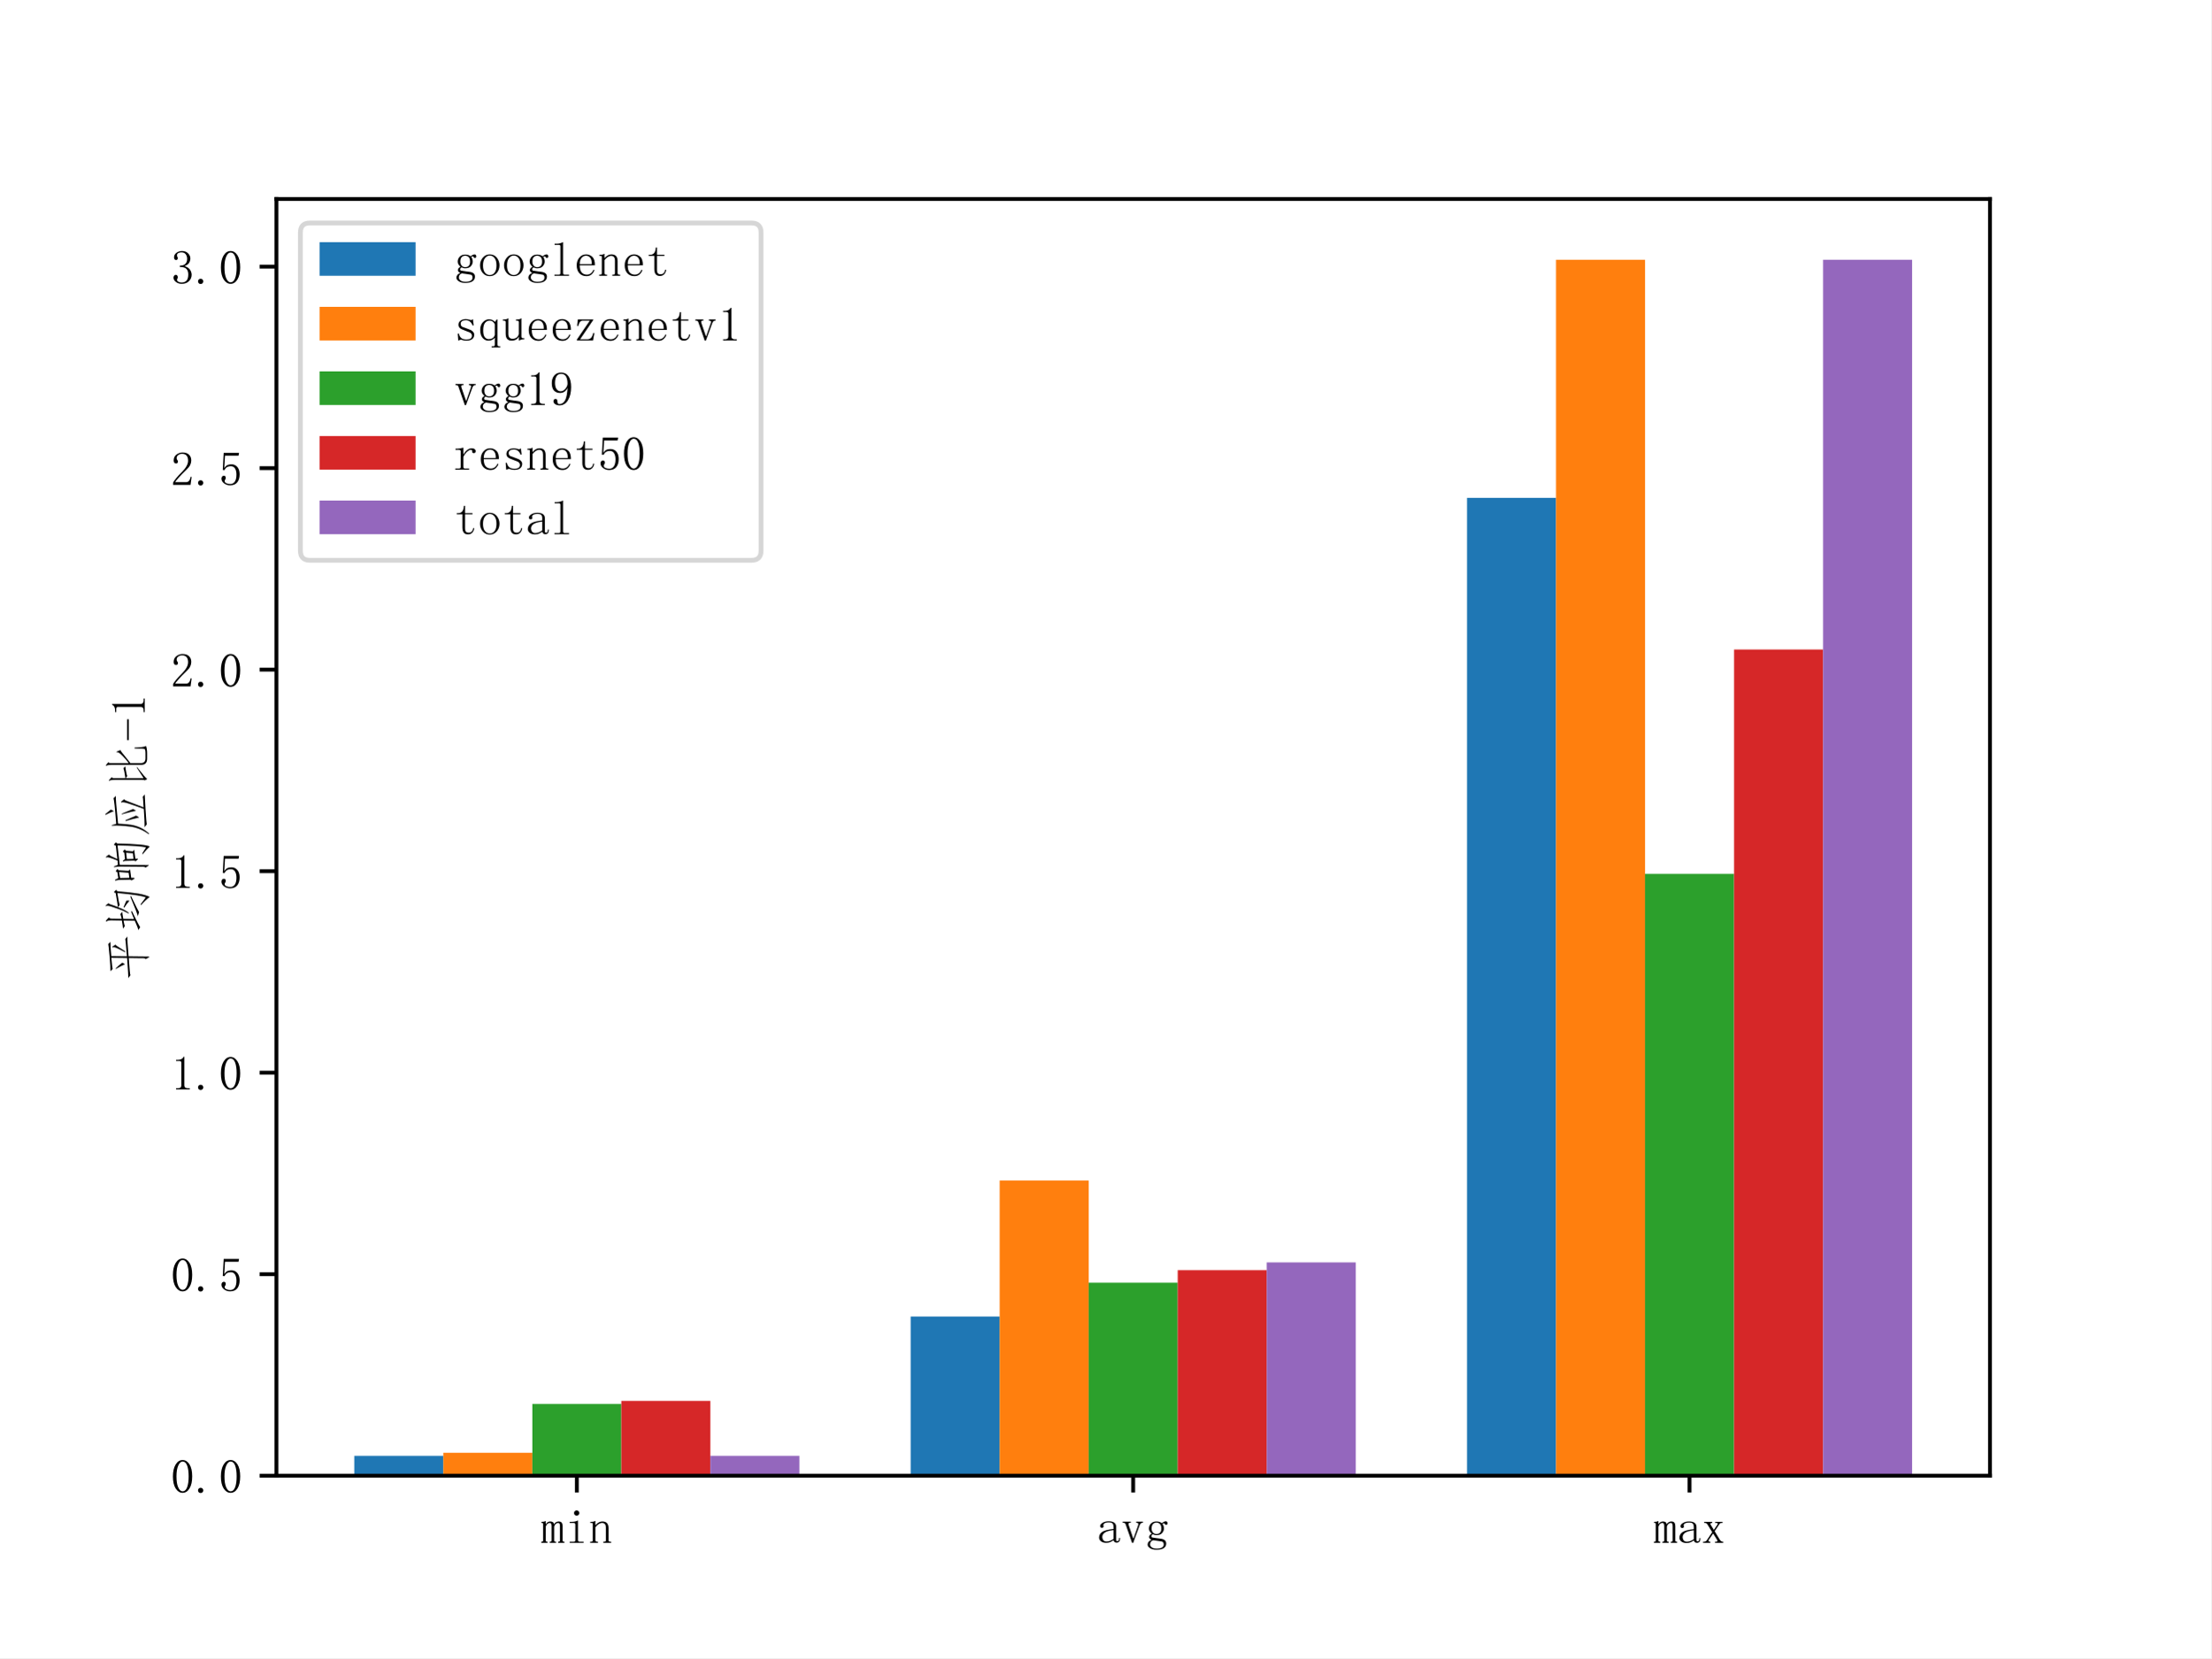
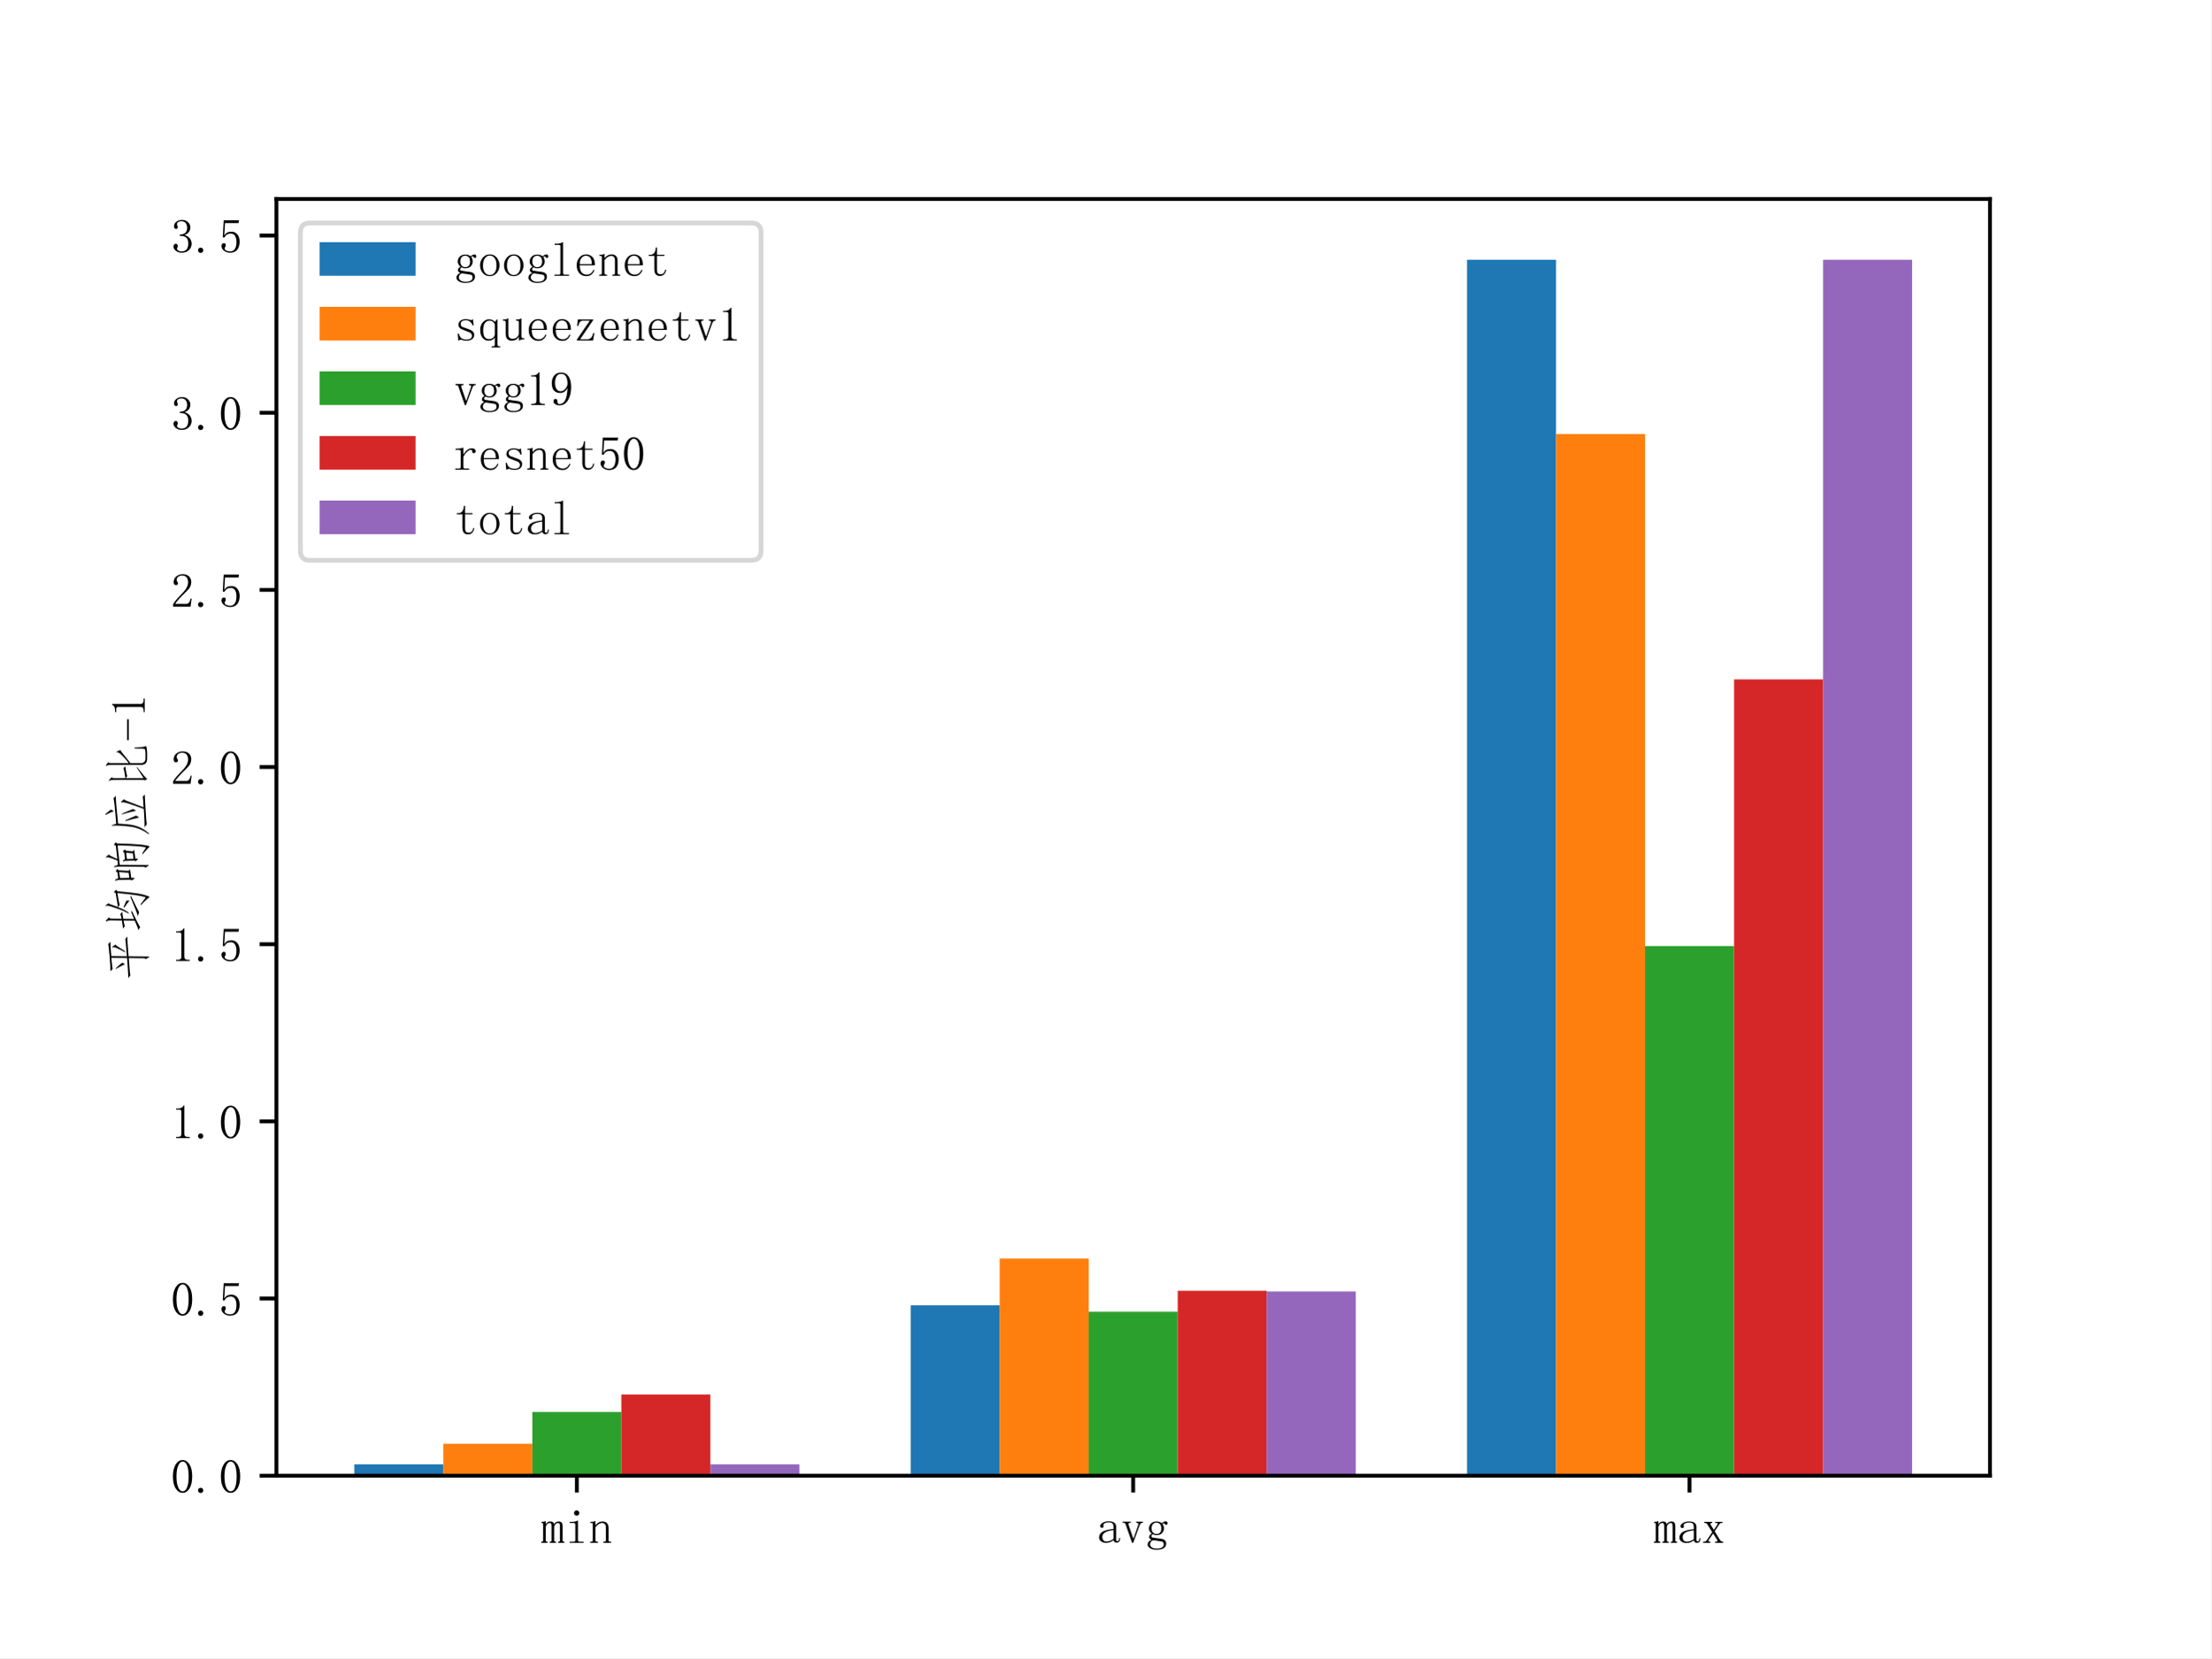
<svg xmlns="http://www.w3.org/2000/svg" xmlns:xlink="http://www.w3.org/1999/xlink" width="460.8pt" height="345.6pt" viewBox="0 0 460.8 345.6" version="1.1">
  <defs>
    <style type="text/css">*{stroke-linejoin: round; stroke-linecap: butt}</style>
  </defs>
  <g id="figure_1">
    <g id="patch_1">
      <path d="M 0 345.6  L 460.8 345.6  L 460.8 0  L 0 0  z " style="fill: #ffffff" />
    </g>
    <g id="axes_1">
      <g id="patch_2">
        <path d="M 57.6 307.584  L 414.72 307.584  L 414.72 41.472  L 57.6 41.472  z " style="fill: #ffffff" />
      </g>
      <g id="patch_3">
-         <path d="M 73.833 307.584  L 92.384 307.584  L 92.384 303.451  L 73.833 303.451  z " clip-path="url(#pd7cd0834bd)" style="fill: #1f77b4" />
+         <path d="M 73.833 307.584  L 92.384 307.584  L 92.384 305.222  L 73.833 305.222  z " clip-path="url(#p6f6ea4f77e)" style="fill: #1f77b4" />
      </g>
      <g id="patch_4">
-         <path d="M 189.781 307.584  L 208.332 307.584  L 208.332 274.4  L 189.781 274.4  z " clip-path="url(#pd7cd0834bd)" style="fill: #1f77b4" />
+         <path d="M 189.781 307.584  L 208.332 307.584  L 208.332 272.065  L 189.781 272.065  z " clip-path="url(#p6f6ea4f77e)" style="fill: #1f77b4" />
      </g>
      <g id="patch_5">
-         <path d="M 305.729 307.584  L 324.281 307.584  L 324.281 103.778  L 305.729 103.778  z " clip-path="url(#pd7cd0834bd)" style="fill: #1f77b4" />
+         <path d="M 305.729 307.584  L 324.281 307.584  L 324.281 54.144  L 305.729 54.144  z " clip-path="url(#p6f6ea4f77e)" style="fill: #1f77b4" />
      </g>
      <g id="patch_6">
-         <path d="M 92.384 307.584  L 110.936 307.584  L 110.936 302.803  L 92.384 302.803  z " clip-path="url(#pd7cd0834bd)" style="fill: #ff7f0e" />
+         <path d="M 92.384 307.584  L 110.936 307.584  L 110.936 300.926  L 92.384 300.926  z " clip-path="url(#p6f6ea4f77e)" style="fill: #ff7f0e" />
      </g>
      <g id="patch_7">
-         <path d="M 208.332 307.584  L 226.884 307.584  L 226.884 246.071  L 208.332 246.071  z " clip-path="url(#pd7cd0834bd)" style="fill: #ff7f0e" />
+         <path d="M 208.332 307.584  L 226.884 307.584  L 226.884 262.319  L 208.332 262.319  z " clip-path="url(#p6f6ea4f77e)" style="fill: #ff7f0e" />
      </g>
      <g id="patch_8">
-         <path d="M 324.281 307.584  L 342.832 307.584  L 342.832 54.144  L 324.281 54.144  z " clip-path="url(#pd7cd0834bd)" style="fill: #ff7f0e" />
+         <path d="M 324.281 307.584  L 342.832 307.584  L 342.832 90.468  L 324.281 90.468  z " clip-path="url(#p6f6ea4f77e)" style="fill: #ff7f0e" />
      </g>
      <g id="patch_9">
-         <path d="M 110.936 307.584  L 129.488 307.584  L 129.488 292.627  L 110.936 292.627  z " clip-path="url(#pd7cd0834bd)" style="fill: #2ca02c" />
+         <path d="M 110.936 307.584  L 129.488 307.584  L 129.488 294.296  L 110.936 294.296  z " clip-path="url(#p6f6ea4f77e)" style="fill: #2ca02c" />
      </g>
      <g id="patch_10">
-         <path d="M 226.884 307.584  L 245.436 307.584  L 245.436 267.352  L 226.884 267.352  z " clip-path="url(#pd7cd0834bd)" style="fill: #2ca02c" />
+         <path d="M 226.884 307.584  L 245.436 307.584  L 245.436 273.405  L 226.884 273.405  z " clip-path="url(#p6f6ea4f77e)" style="fill: #2ca02c" />
      </g>
      <g id="patch_11">
-         <path d="M 342.832 307.584  L 361.384 307.584  L 361.384 182.15  L 342.832 182.15  z " clip-path="url(#pd7cd0834bd)" style="fill: #2ca02c" />
+         <path d="M 342.832 307.584  L 361.384 307.584  L 361.384 197.191  L 342.832 197.191  z " clip-path="url(#p6f6ea4f77e)" style="fill: #2ca02c" />
      </g>
      <g id="patch_12">
-         <path d="M 129.488 307.584  L 148.039 307.584  L 148.039 292  L 129.488 292  z " clip-path="url(#pd7cd0834bd)" style="fill: #d62728" />
+         <path d="M 129.488 307.584  L 148.039 307.584  L 148.039 290.66  L 129.488 290.66  z " clip-path="url(#p6f6ea4f77e)" style="fill: #d62728" />
      </g>
      <g id="patch_13">
-         <path d="M 245.436 307.584  L 263.988 307.584  L 263.988 264.743  L 245.436 264.743  z " clip-path="url(#pd7cd0834bd)" style="fill: #d62728" />
+         <path d="M 245.436 307.584  L 263.988 307.584  L 263.988 269.03  L 245.436 269.03  z " clip-path="url(#p6f6ea4f77e)" style="fill: #d62728" />
      </g>
      <g id="patch_14">
-         <path d="M 361.384 307.584  L 379.936 307.584  L 379.936 135.372  L 361.384 135.372  z " clip-path="url(#pd7cd0834bd)" style="fill: #d62728" />
+         <path d="M 361.384 307.584  L 379.936 307.584  L 379.936 141.61  L 361.384 141.61  z " clip-path="url(#p6f6ea4f77e)" style="fill: #d62728" />
      </g>
      <g id="patch_15">
-         <path d="M 148.039 307.584  L 166.591 307.584  L 166.591 303.451  L 148.039 303.451  z " clip-path="url(#pd7cd0834bd)" style="fill: #9467bd" />
+         <path d="M 148.039 307.584  L 166.591 307.584  L 166.591 305.222  L 148.039 305.222  z " clip-path="url(#p6f6ea4f77e)" style="fill: #9467bd" />
      </g>
      <g id="patch_16">
-         <path d="M 263.988 307.584  L 282.539 307.584  L 282.539 263.12  L 263.988 263.12  z " clip-path="url(#pd7cd0834bd)" style="fill: #9467bd" />
+         <path d="M 263.988 307.584  L 282.539 307.584  L 282.539 269.183  L 263.988 269.183  z " clip-path="url(#p6f6ea4f77e)" style="fill: #9467bd" />
      </g>
      <g id="patch_17">
-         <path d="M 379.936 307.584  L 398.487 307.584  L 398.487 54.144  L 379.936 54.144  z " clip-path="url(#pd7cd0834bd)" style="fill: #9467bd" />
+         <path d="M 379.936 307.584  L 398.487 307.584  L 398.487 54.144  L 379.936 54.144  z " clip-path="url(#p6f6ea4f77e)" style="fill: #9467bd" />
      </g>
      <g id="matplotlib.axis_1">
        <g id="xtick_1">
          <g id="line2d_1">
            <defs>
-               <path id="me8a5525bee" d="M 0 0  L 0 3.5  " style="stroke: #000000; stroke-width: 0.8" />
-             </defs>
-             <g>
-               <use xlink:href="#me8a5525bee" x="120.212" y="307.584" style="stroke: #000000; stroke-width: 0.8" />
+               <path id="m40208db10e" d="M 0 0  L 0 3.5  " style="stroke: #000000; stroke-width: 0.8" />
+             </defs>
+             <g>
+               <use xlink:href="#m40208db10e" x="120.212" y="307.584" style="stroke: #000000; stroke-width: 0.8" />
            </g>
          </g>
          <g id="text_1">
            <g transform="translate(112.7119 321.5762)scale(0.1 -0.1)">
              <defs>
                <path id="FangSong-6d" d="M 150 2800  Q 275 2800 400 2825  Q 525 2850 600 2900  L 650 2900  L 650 2475  Q 775 2675 925 2762  Q 1075 2850 1250 2850  Q 1475 2850 1600 2762  Q 1725 2675 1750 2475  Q 1875 2675 2037 2762  Q 2200 2850 2375 2850  Q 2675 2850 2787 2675  Q 2900 2500 2900 2225  L 2900 325  Q 2900 225 2950 187  Q 3000 150 3100 150  L 3150 150  L 3150 0  L 2300 0  L 2300 150  L 2350 150  Q 2450 150 2500 187  Q 2550 225 2550 325  L 2550 2200  Q 2550 2475 2487 2562  Q 2425 2650 2300 2650  Q 2125 2650 1987 2525  Q 1850 2400 1775 2175  L 1775 325  Q 1775 225 1825 187  Q 1875 150 1975 150  L 2025 150  L 2025 0  L 1175 0  L 1175 150  L 1225 150  Q 1325 150 1375 187  Q 1425 225 1425 325  L 1425 2200  Q 1425 2425 1375 2537  Q 1325 2650 1175 2650  Q 1000 2650 862 2525  Q 725 2400 650 2150  L 650 325  Q 650 225 700 187  Q 750 150 850 150  L 900 150  L 900 0  L 50 0  L 50 150  L 100 150  Q 200 150 250 187  Q 300 225 300 325  L 300 2500  Q 300 2575 275 2612  Q 250 2650 175 2650  L 75 2650  L 75 2800  L 150 2800  z " transform="scale(0.015625)" />
                <path id="FangSong-69" d="M 1400 2425  Q 1400 2525 1350 2587  Q 1300 2650 1175 2650  L 650 2650  L 650 2800  L 900 2800  Q 1125 2800 1325 2837  Q 1525 2875 1700 2975  L 1750 2975  L 1750 350  Q 1750 250 1812 200  Q 1875 150 1975 150  L 2500 150  L 2500 0  L 650 0  L 650 150  L 1175 150  Q 1300 150 1350 200  Q 1400 250 1400 350  L 1400 2425  z M 1925 3975  Q 1925 3825 1825 3725  Q 1725 3625 1575 3625  Q 1425 3625 1325 3725  Q 1225 3825 1225 3975  Q 1225 4125 1325 4225  Q 1425 4325 1575 4325  Q 1725 4325 1825 4225  Q 1925 4125 1925 3975  z " transform="scale(0.015625)" />
                <path id="FangSong-6e" d="M 175 0  L 175 150  L 300 150  Q 425 150 475 200  Q 525 250 525 350  L 525 2500  Q 525 2575 500 2612  Q 475 2650 400 2650  L 200 2650  L 200 2800  L 375 2800  Q 500 2800 612 2825  Q 725 2850 825 2925  L 875 2925  L 875 2350  Q 1100 2600 1325 2725  Q 1550 2850 1800 2850  Q 2225 2850 2425 2625  Q 2625 2400 2625 1950  L 2625 350  Q 2625 250 2687 200  Q 2750 150 2850 150  L 2975 150  L 2975 0  L 1925 0  L 1925 150  L 2050 150  Q 2175 150 2225 200  Q 2275 250 2275 350  L 2275 2025  Q 2275 2325 2150 2487  Q 2025 2650 1775 2650  Q 1550 2650 1312 2500  Q 1075 2350 875 2075  L 875 350  Q 875 250 937 200  Q 1000 150 1100 150  L 1225 150  L 1225 0  L 175 0  z " transform="scale(0.015625)" />
              </defs>
              <use xlink:href="#FangSong-6d" />
              <use xlink:href="#FangSong-69" x="50" />
              <use xlink:href="#FangSong-6e" x="100" />
            </g>
          </g>
        </g>
        <g id="xtick_2">
          <g id="line2d_2">
            <g>
-               <use xlink:href="#me8a5525bee" x="236.16" y="307.584" style="stroke: #000000; stroke-width: 0.8" />
+               <use xlink:href="#m40208db10e" x="236.16" y="307.584" style="stroke: #000000; stroke-width: 0.8" />
            </g>
          </g>
          <g id="text_2">
            <g transform="translate(228.66 321.5371)scale(0.1 -0.1)">
              <defs>
                <path id="FangSong-61" d="M 1200 -25  Q 750 -25 500 187  Q 250 400 250 675  Q 250 1125 637 1412  Q 1025 1700 2175 1825  L 2175 2125  Q 2175 2375 2062 2537  Q 1950 2700 1550 2700  Q 1125 2700 950 2562  Q 775 2425 825 2275  Q 875 2175 825 2075  Q 775 1975 625 1975  Q 525 1975 462 2037  Q 400 2100 400 2225  Q 400 2450 725 2650  Q 1050 2850 1525 2850  Q 2025 2850 2275 2662  Q 2525 2475 2525 2125  L 2525 475  Q 2525 275 2562 237  Q 2600 200 2700 200  Q 2825 200 2875 312  Q 2925 425 2925 625  L 3050 625  Q 3050 275 2925 137  Q 2800 0 2600 0  Q 2425 0 2325 75  Q 2225 150 2175 325  Q 1925 150 1712 62  Q 1500 -25 1200 -25  z M 675 750  Q 675 525 812 337  Q 950 150 1250 150  Q 1475 150 1700 237  Q 1925 325 2175 500  L 2175 1675  Q 1325 1575 1000 1337  Q 675 1100 675 750  z " transform="scale(0.015625)" />
                <path id="FangSong-76" d="M 1600 -25  L 1450 -25  L 600 2425  Q 575 2525 500 2587  Q 425 2650 325 2650  L 200 2650  L 200 2800  L 1275 2800  L 1275 2650  L 1175 2650  Q 1025 2650 987 2575  Q 950 2500 1000 2325  L 1600 575  L 1650 575  L 2250 2300  Q 2325 2475 2262 2562  Q 2200 2650 2050 2650  L 2000 2650  L 2000 2800  L 2900 2800  L 2900 2650  L 2850 2650  Q 2700 2650 2612 2562  Q 2525 2475 2450 2300  L 1600 -25  z " transform="scale(0.015625)" />
                <path id="FangSong-67" d="M 850 1875  Q 850 1575 1025 1362  Q 1200 1150 1500 1150  Q 1825 1150 1987 1337  Q 2150 1525 2150 1875  Q 2150 2300 1962 2487  Q 1775 2675 1500 2675  Q 1225 2675 1037 2487  Q 850 2300 850 1875  z M 2075 525  Q 2450 475 2625 312  Q 2800 150 2800 -125  Q 2800 -500 2487 -725  Q 2175 -950 1500 -950  Q 975 -950 650 -737  Q 325 -525 325 -250  Q 325 -75 450 100  Q 575 275 850 375  Q 700 450 612 537  Q 525 625 525 750  Q 525 900 625 1012  Q 725 1125 875 1200  Q 725 1325 612 1500  Q 500 1675 500 1875  Q 500 2250 762 2537  Q 1025 2825 1500 2825  Q 1700 2825 1887 2775  Q 2075 2725 2200 2600  Q 2375 2725 2512 2787  Q 2650 2850 2750 2850  Q 2875 2850 2925 2762  Q 2975 2675 2975 2600  Q 2975 2500 2937 2437  Q 2900 2375 2800 2375  Q 2725 2375 2675 2412  Q 2625 2450 2600 2525  Q 2575 2600 2487 2587  Q 2400 2575 2300 2500  Q 2400 2400 2450 2225  Q 2500 2050 2500 1875  Q 2500 1575 2262 1287  Q 2025 1000 1500 1000  Q 1350 1000 1225 1037  Q 1100 1075 1025 1125  Q 925 1075 875 1000  Q 825 925 825 875  Q 825 775 875 725  Q 925 675 1025 675  Q 1350 625 1612 587  Q 1875 550 2075 525  z M 1050 325  Q 825 225 737 87  Q 650 -50 650 -250  Q 650 -450 875 -625  Q 1100 -800 1550 -800  Q 1975 -800 2225 -662  Q 2475 -525 2475 -250  Q 2475 -75 2412 25  Q 2350 125 2225 150  Q 1975 200 1675 237  Q 1375 275 1050 325  z " transform="scale(0.015625)" />
              </defs>
              <use xlink:href="#FangSong-61" />
              <use xlink:href="#FangSong-76" x="50" />
              <use xlink:href="#FangSong-67" x="100" />
            </g>
          </g>
        </g>
        <g id="xtick_3">
          <g id="line2d_3">
            <g>
-               <use xlink:href="#me8a5525bee" x="352.108" y="307.584" style="stroke: #000000; stroke-width: 0.8" />
+               <use xlink:href="#m40208db10e" x="352.108" y="307.584" style="stroke: #000000; stroke-width: 0.8" />
            </g>
          </g>
          <g id="text_3">
            <g transform="translate(344.6081 321.5762)scale(0.1 -0.1)">
              <defs>
                <path id="FangSong-78" d="M 1650 1725  L 2100 2400  Q 2175 2500 2162 2575  Q 2150 2650 1975 2650  L 1825 2650  L 1825 2800  L 2800 2800  L 2800 2650  L 2675 2650  Q 2625 2650 2550 2637  Q 2475 2625 2425 2550  L 1750 1550  L 2450 400  Q 2525 275 2637 212  Q 2750 150 2800 150  L 2900 150  L 2900 0  L 1800 0  L 1800 150  L 1950 150  Q 2100 150 2112 225  Q 2125 300 2075 400  L 1550 1250  L 950 375  Q 925 250 962 200  Q 1000 150 1100 150  L 1175 150  L 1175 0  L 200 0  L 200 150  L 350 150  Q 450 150 575 225  Q 700 300 775 450  L 1425 1425  L 775 2475  Q 750 2525 675 2587  Q 600 2650 475 2650  L 350 2650  L 350 2800  L 1425 2800  L 1425 2650  L 1350 2650  Q 1225 2650 1200 2575  Q 1175 2500 1225 2400  L 1650 1725  z " transform="scale(0.015625)" />
              </defs>
              <use xlink:href="#FangSong-6d" />
              <use xlink:href="#FangSong-61" x="50" />
              <use xlink:href="#FangSong-78" x="100" />
            </g>
          </g>
        </g>
      </g>
      <g id="matplotlib.axis_2">
        <g id="ytick_1">
          <g id="line2d_4">
            <defs>
-               <path id="m8f7a6eb708" d="M 0 0  L -3.5 0  " style="stroke: #000000; stroke-width: 0.8" />
-             </defs>
-             <g>
-               <use xlink:href="#m8f7a6eb708" x="57.6" y="307.584" style="stroke: #000000; stroke-width: 0.8" />
+               <path id="mc1a460bcfe" d="M 0 0  L -3.5 0  " style="stroke: #000000; stroke-width: 0.8" />
+             </defs>
+             <g>
+               <use xlink:href="#mc1a460bcfe" x="57.6" y="307.584" style="stroke: #000000; stroke-width: 0.8" />
            </g>
          </g>
          <g id="text_4">
            <g transform="translate(35.6 311.0801)scale(0.1 -0.1)">
              <defs>
                <path id="FangSong-30" d="M 1575 4125  Q 1225 4125 987 3587  Q 750 3050 750 2150  Q 750 1200 987 675  Q 1225 150 1575 150  Q 1950 150 2162 675  Q 2375 1200 2375 2150  Q 2375 3050 2175 3587  Q 1975 4125 1575 4125  z M 1575 -50  Q 1025 -50 650 525  Q 275 1100 275 2150  Q 275 3125 637 3725  Q 1000 4325 1575 4325  Q 2125 4325 2487 3750  Q 2850 3175 2850 2150  Q 2850 1125 2487 537  Q 2125 -50 1575 -50  z " transform="scale(0.015625)" />
                <path id="FangSong-2e" d="M 1125 275  Q 1125 125 1025 25  Q 925 -75 775 -75  Q 625 -75 525 25  Q 425 125 425 275  Q 425 425 525 525  Q 625 625 775 625  Q 925 625 1025 525  Q 1125 425 1125 275  z " transform="scale(0.015625)" />
              </defs>
              <use xlink:href="#FangSong-30" />
              <use xlink:href="#FangSong-2e" x="50" />
              <use xlink:href="#FangSong-30" x="100" />
            </g>
          </g>
        </g>
        <g id="ytick_2">
          <g id="line2d_5">
            <g>
-               <use xlink:href="#m8f7a6eb708" x="57.6" y="265.582" style="stroke: #000000; stroke-width: 0.8" />
+               <use xlink:href="#mc1a460bcfe" x="57.6" y="270.656" style="stroke: #000000; stroke-width: 0.8" />
            </g>
          </g>
          <g id="text_5">
-             <g transform="translate(35.6 269.0784)scale(0.1 -0.1)">
+             <g transform="translate(35.6 274.1524)scale(0.1 -0.1)">
              <defs>
                <path id="FangSong-35" d="M 1700 2750  Q 2175 2750 2475 2387  Q 2775 2025 2775 1425  Q 2775 750 2462 350  Q 2150 -50 1500 -50  Q 1050 -50 700 212  Q 350 475 350 850  Q 350 1000 437 1112  Q 525 1225 675 1225  Q 825 1225 875 1125  Q 925 1025 925 950  Q 925 800 850 712  Q 775 625 775 525  Q 775 325 1012 225  Q 1250 125 1525 125  Q 1925 125 2137 450  Q 2350 775 2350 1375  Q 2350 1875 2162 2187  Q 1975 2500 1600 2500  Q 1325 2500 1125 2400  Q 925 2300 750 1975  L 525 2000  L 650 4275  L 2700 4275  L 2625 3900  L 825 3900  L 725 2250  Q 975 2600 1212 2675  Q 1450 2750 1700 2750  z " transform="scale(0.015625)" />
              </defs>
              <use xlink:href="#FangSong-30" />
              <use xlink:href="#FangSong-2e" x="50" />
              <use xlink:href="#FangSong-35" x="100" />
            </g>
          </g>
        </g>
        <g id="ytick_3">
          <g id="line2d_6">
            <g>
-               <use xlink:href="#m8f7a6eb708" x="57.6" y="223.581" style="stroke: #000000; stroke-width: 0.8" />
+               <use xlink:href="#mc1a460bcfe" x="57.6" y="233.729" style="stroke: #000000; stroke-width: 0.8" />
            </g>
          </g>
          <g id="text_6">
-             <g transform="translate(35.6 227.0768)scale(0.1 -0.1)">
+             <g transform="translate(35.6 237.2246)scale(0.1 -0.1)">
              <defs>
                <path id="FangSong-31" d="M 1800 4350  L 1800 550  Q 1800 350 1925 250  Q 2050 150 2275 150  L 2525 150  L 2525 0  L 700 0  L 700 150  L 925 150  Q 1175 150 1287 250  Q 1400 350 1400 550  L 1400 3575  Q 1400 3675 1337 3737  Q 1275 3800 1150 3800  L 700 3800  L 700 3950  L 925 3950  Q 1225 3950 1412 4050  Q 1600 4150 1700 4350  L 1800 4350  z " transform="scale(0.015625)" />
              </defs>
              <use xlink:href="#FangSong-31" />
              <use xlink:href="#FangSong-2e" x="50" />
              <use xlink:href="#FangSong-30" x="100" />
            </g>
          </g>
        </g>
        <g id="ytick_4">
          <g id="line2d_7">
            <g>
-               <use xlink:href="#m8f7a6eb708" x="57.6" y="181.579" style="stroke: #000000; stroke-width: 0.8" />
+               <use xlink:href="#mc1a460bcfe" x="57.6" y="196.801" style="stroke: #000000; stroke-width: 0.8" />
            </g>
          </g>
          <g id="text_7">
-             <g transform="translate(35.6 185.0751)scale(0.1 -0.1)">
+             <g transform="translate(35.6 200.2969)scale(0.1 -0.1)">
              <use xlink:href="#FangSong-31" />
              <use xlink:href="#FangSong-2e" x="50" />
              <use xlink:href="#FangSong-35" x="100" />
            </g>
          </g>
        </g>
        <g id="ytick_5">
          <g id="line2d_8">
            <g>
-               <use xlink:href="#m8f7a6eb708" x="57.6" y="139.577" style="stroke: #000000; stroke-width: 0.8" />
+               <use xlink:href="#mc1a460bcfe" x="57.6" y="159.873" style="stroke: #000000; stroke-width: 0.8" />
            </g>
          </g>
          <g id="text_8">
-             <g transform="translate(35.6 143.0735)scale(0.1 -0.1)">
+             <g transform="translate(35.6 163.3692)scale(0.1 -0.1)">
              <defs>
                <path id="FangSong-32" d="M 2300 3225  Q 2300 3675 2100 3912  Q 1900 4150 1500 4150  Q 1200 4150 987 3987  Q 775 3825 775 3575  Q 775 3425 862 3325  Q 950 3225 950 3125  Q 950 3000 887 2937  Q 825 2875 700 2875  Q 550 2875 462 2962  Q 375 3050 375 3250  Q 375 3775 750 4050  Q 1125 4325 1550 4325  Q 2150 4325 2437 4025  Q 2725 3725 2725 3275  Q 2725 2975 2587 2675  Q 2450 2375 2150 2100  Q 1425 1400 1037 962  Q 650 525 575 375  L 2050 375  Q 2275 375 2425 550  Q 2575 725 2625 1075  L 2775 1075  L 2625 0  L 300 0  L 300 325  Q 425 550 712 900  Q 1000 1250 1475 1725  Q 1900 2150 2100 2525  Q 2300 2900 2300 3225  z " transform="scale(0.015625)" />
              </defs>
              <use xlink:href="#FangSong-32" />
              <use xlink:href="#FangSong-2e" x="50" />
              <use xlink:href="#FangSong-30" x="100" />
            </g>
          </g>
        </g>
        <g id="ytick_6">
          <g id="line2d_9">
            <g>
-               <use xlink:href="#m8f7a6eb708" x="57.6" y="97.576" style="stroke: #000000; stroke-width: 0.8" />
+               <use xlink:href="#mc1a460bcfe" x="57.6" y="122.945" style="stroke: #000000; stroke-width: 0.8" />
            </g>
          </g>
          <g id="text_9">
-             <g transform="translate(35.6 101.0718)scale(0.1 -0.1)">
+             <g transform="translate(35.6 126.4415)scale(0.1 -0.1)">
              <use xlink:href="#FangSong-32" />
              <use xlink:href="#FangSong-2e" x="50" />
              <use xlink:href="#FangSong-35" x="100" />
            </g>
          </g>
        </g>
        <g id="ytick_7">
          <g id="line2d_10">
            <g>
-               <use xlink:href="#m8f7a6eb708" x="57.6" y="55.574" style="stroke: #000000; stroke-width: 0.8" />
+               <use xlink:href="#mc1a460bcfe" x="57.6" y="86.018" style="stroke: #000000; stroke-width: 0.8" />
            </g>
          </g>
          <g id="text_10">
-             <g transform="translate(35.6 59.07014)scale(0.1 -0.1)">
+             <g transform="translate(35.6 89.51376)scale(0.1 -0.1)">
              <defs>
                <path id="FangSong-33" d="M 2775 1150  Q 2775 675 2425 312  Q 2075 -50 1450 -50  Q 1000 -50 675 200  Q 350 450 350 775  Q 350 925 450 1037  Q 550 1150 650 1150  Q 800 1150 862 1037  Q 925 925 925 850  Q 925 725 875 637  Q 825 550 825 475  Q 825 325 1012 225  Q 1200 125 1425 125  Q 1875 125 2100 387  Q 2325 650 2325 1200  Q 2325 1650 2087 1925  Q 1850 2200 1200 2200  L 1200 2375  Q 1700 2375 1937 2612  Q 2175 2850 2175 3275  Q 2175 3625 1987 3887  Q 1800 4150 1400 4150  Q 1225 4150 1025 4062  Q 825 3975 825 3775  Q 825 3575 875 3525  Q 925 3475 925 3400  Q 925 3275 875 3200  Q 825 3125 700 3125  Q 600 3125 512 3200  Q 425 3275 425 3475  Q 425 3850 750 4087  Q 1075 4325 1500 4325  Q 2000 4325 2300 4012  Q 2600 3700 2600 3350  Q 2600 2975 2412 2712  Q 2225 2450 1825 2325  Q 2375 2125 2575 1800  Q 2775 1475 2775 1150  z " transform="scale(0.015625)" />
              </defs>
              <use xlink:href="#FangSong-33" />
              <use xlink:href="#FangSong-2e" x="50" />
              <use xlink:href="#FangSong-30" x="100" />
            </g>
          </g>
        </g>
-         <g id="text_11">
+         <g id="ytick_8">
+           <g id="line2d_11">
+             <g>
+               <use xlink:href="#mc1a460bcfe" x="57.6" y="49.09" style="stroke: #000000; stroke-width: 0.8" />
+             </g>
+           </g>
+           <g id="text_11">
+             <g transform="translate(35.6 52.58604)scale(0.1 -0.1)">
+               <use xlink:href="#FangSong-33" />
+               <use xlink:href="#FangSong-2e" x="50" />
+               <use xlink:href="#FangSong-35" x="100" />
+             </g>
+           </g>
+         </g>
+         <g id="text_12">
          <g transform="translate(30.15469 204.528)rotate(-90)scale(0.1 -0.1)">
            <defs>
              <path id="FangSong-5e73" d="M 3125 4450  Q 1775 4325 1625 4275  L 1350 4575  Q 1825 4550 3375 4687  Q 4925 4825 4950 4875  L 5250 4575  Q 4650 4575 3350 4450  L 3325 2375  Q 5600 2550 5625 2600  L 5975 2300  Q 5550 2350 3325 2150  L 3300 -100  Q 3325 -675 3225 -625  L 2950 -125  Q 3100 -100 3075 400  L 3100 2125  Q 850 1975 800 1900  L 425 2200  Q 825 2175 3100 2350  L 3125 4450  z M 4900 3900  Q 4850 3950 4587 3525  Q 4325 3100 3975 2575  L 3875 2625  Q 4200 3225 4412 3687  Q 4625 4150 4500 4300  L 4575 4350  L 4900 3900  z M 2475 3000  Q 2425 2875 2275 2625  Q 1975 3275 1650 3850  L 1700 3900  Q 2100 3475 2475 3000  z " transform="scale(0.015625)" />
              <path id="FangSong-5747" d="M 4800 -150  Q 4950 300 5075 1075  Q 5200 1850 5375 3650  Q 3950 3425 3800 3325  L 3475 3550  Q 3225 2800 2725 2100  L 2650 2175  Q 3025 2875 3200 3375  Q 3375 3875 3562 4437  Q 3750 5000 3625 5175  L 3700 5225  L 4025 4800  Q 3950 4850 3850 4550  Q 3750 4225 3700 4100  Q 3650 3975 3500 3575  Q 3950 3625 5375 3875  L 5475 4125  L 5800 3825  L 5600 3625  Q 5450 1750 5287 812  Q 5125 -125 4850 -675  Q 4500 -175 3775 475  L 3825 575  L 4800 -150  z M 1925 3075  Q 2475 3200 2550 3250  L 2875 3000  Q 2525 2975 1925 2850  L 1900 1425  L 2900 1825  L 2950 1700  Q 925 725 825 600  L 425 850  Q 725 900 1675 1325  L 1700 2825  Q 1050 2700 950 2650  L 625 2900  Q 875 2900 1700 3050  L 1725 4300  Q 1750 4875 1575 5125  L 1650 5200  L 2125 4775  Q 1925 4700 1950 4225  L 1925 3075  z M 2275 925  Q 2650 975 4900 1925  L 4975 1825  Q 2950 850 2825 750  L 2275 925  z M 3475 2825  Q 4075 2575 4350 2450  Q 4375 2200 4350 2025  Q 4000 2350 3425 2725  L 3475 2825  z " transform="scale(0.015625)" />
              <path id="FangSong-54cd" d="M 2700 -200  Q 2725 -650 2625 -525  L 2375 -125  Q 2500 50 2475 350  L 2500 3200  Q 2500 3625 2425 4100  L 2500 4125  L 2725 3575  L 3300 3625  Q 3550 4225 3675 4637  Q 3800 5050 3700 5150  L 3775 5200  L 4125 4750  Q 4050 4800 3900 4512  Q 3750 4225 3500 3650  L 5275 3850  L 5425 4125  L 5725 3850  L 5575 3650  Q 5500 -175 5175 -675  Q 4800 -275 4175 250  L 4225 350  L 5050 -175  Q 5275 525 5325 3625  L 2725 3325  L 2700 -200  z M 725 3250  Q 725 3575 625 3925  L 725 3975  L 950 3525  L 1750 3650  L 1875 3875  L 2175 3650  L 2000 3450  L 1925 2175  L 2125 1950  L 1000 1800  Q 1025 1275 900 1350  L 650 1750  Q 775 1850 750 2150  L 725 3250  z M 3550 1250  Q 3575 950 3500 875  L 3225 1200  Q 3300 1350 3300 1525  L 3275 2325  Q 3275 2700 3200 2875  L 3275 2925  L 3500 2625  L 4350 2725  L 4500 2925  L 4775 2675  L 4600 2475  L 4525 1575  L 4750 1400  L 3550 1250  z M 975 3275  L 1000 2050  L 1675 2150  L 1775 3425  L 975 3275  z M 4350 2475  L 3500 2375  L 3525 1500  L 4275 1575  L 4350 2475  z " transform="scale(0.015625)" />
              <path id="FangSong-5e94" d="M 1625 4400  L 1800 3800  Q 5075 4050 5200 4175  L 5525 3850  Q 5200 3900 1825 3550  Q 1775 2450 1675 1825  Q 1575 1200 1312 612  Q 1050 25 500 -600  L 425 -525  Q 850 50 1100 675  Q 1350 1300 1425 1862  Q 1500 2425 1550 3150  Q 1600 3875 1550 4375  L 1625 4400  z M 4725 3175  L 5100 2725  Q 5000 2800 4750 2112  Q 4500 1425 4000 150  Q 5425 225 5400 275  L 5725 0  Q 5425 0 3687 -112  Q 1950 -225 1725 -275  L 1350 25  Q 2150 0 3800 125  Q 4300 1500 4525 2200  Q 4750 2900 4650 3125  L 4725 3175  z M 2900 1150  Q 2800 975 2650 725  Q 2450 1625 2175 2550  L 2275 2575  Q 2600 1850 2900 1150  z M 3775 1550  Q 3675 1350 3525 1150  Q 3475 1600 3075 3050  L 3150 3075  Q 3475 2300 3775 1550  z M 3500 4100  Q 3275 4675 3000 5225  L 3075 5275  Q 3375 4900 3700 4525  Q 3600 4325 3500 4100  z " transform="scale(0.015625)" />
              <path id="FangSong-6bd4" d="M 3500 2125  Q 3925 2425 4487 2975  Q 5050 3525 4950 3750  L 5025 3775  L 5250 3225  Q 5175 3250 4875 3000  Q 4575 2750 4287 2525  Q 4000 2300 3500 1900  L 3500 575  Q 3475 -100 4150 -100  L 4800 -100  Q 5275 -100 5375 12  Q 5475 125 5450 1350  L 5575 1350  Q 5600 825 5637 412  Q 5675 0 5800 -175  Q 5375 -325 4800 -325  L 4150 -325  Q 3225 -350 3275 550  L 3275 4300  Q 3275 4875 3150 5150  L 3200 5200  L 3625 4850  Q 3475 4825 3500 4250  L 3500 2125  z M 1500 2575  Q 1900 2625 2337 2712  Q 2775 2800 2800 2850  L 3075 2600  Q 2875 2575 2350 2475  Q 1825 2375 1775 2325  L 1500 2525  L 1500 150  L 2925 1075  L 2975 1025  Q 1550 -75 1375 -350  L 1200 0  Q 1275 75 1275 350  L 1275 3925  Q 1275 4475 1150 4750  L 1200 4800  L 1625 4400  Q 1475 4375 1500 3925  L 1500 2575  z " transform="scale(0.015625)" />
              <path id="FangSong-2d" d="M 175 2125  L 175 2350  L 2950 2350  L 2950 2125  L 175 2125  z " transform="scale(0.015625)" />
            </defs>
            <use xlink:href="#FangSong-5e73" />
            <use xlink:href="#FangSong-5747" x="100" />
            <use xlink:href="#FangSong-54cd" x="200" />
            <use xlink:href="#FangSong-5e94" x="300" />
            <use xlink:href="#FangSong-6bd4" x="400" />
            <use xlink:href="#FangSong-2d" x="500" />
            <use xlink:href="#FangSong-31" x="550" />
          </g>
        </g>
      </g>
      <g id="patch_18">
        <path d="M 57.6 307.584  L 57.6 41.472  " style="fill: none; stroke: #000000; stroke-width: 0.8; stroke-linejoin: miter; stroke-linecap: square" />
      </g>
      <g id="patch_19">
        <path d="M 414.72 307.584  L 414.72 41.472  " style="fill: none; stroke: #000000; stroke-width: 0.8; stroke-linejoin: miter; stroke-linecap: square" />
      </g>
      <g id="patch_20">
        <path d="M 57.6 307.584  L 414.72 307.584  " style="fill: none; stroke: #000000; stroke-width: 0.8; stroke-linejoin: miter; stroke-linecap: square" />
      </g>
      <g id="patch_21">
        <path d="M 57.6 41.472  L 414.72 41.472  " style="fill: none; stroke: #000000; stroke-width: 0.8; stroke-linejoin: miter; stroke-linecap: square" />
      </g>
      <g id="legend_1">
        <g id="patch_22">
          <path d="M 64.6 116.777  L 156.6 116.777  Q 158.6 116.777 158.6 114.777  L 158.6 48.472  Q 158.6 46.472 156.6 46.472  L 64.6 46.472  Q 62.6 46.472 62.6 48.472  L 62.6 114.777  Q 62.6 116.777 64.6 116.777  z " style="fill: #ffffff; opacity: 0.8; stroke: #cccccc; stroke-linejoin: miter" />
        </g>
        <g id="patch_23">
          <path d="M 66.6 57.472  L 86.6 57.472  L 86.6 50.472  L 66.6 50.472  z " style="fill: #1f77b4" />
        </g>
-         <g id="text_12">
+         <g id="text_13">
          <g transform="translate(94.6 57.472)scale(0.1 -0.1)">
            <defs>
              <path id="FangSong-6f" d="M 2875 1400  Q 2875 775 2500 362  Q 2125 -50 1575 -50  Q 1000 -50 637 375  Q 275 800 275 1400  Q 275 1950 637 2400  Q 1000 2850 1575 2850  Q 2175 2850 2525 2400  Q 2875 1950 2875 1400  z M 675 1375  Q 675 725 937 412  Q 1200 100 1575 100  Q 2000 100 2237 437  Q 2475 775 2475 1375  Q 2475 2025 2212 2362  Q 1950 2700 1575 2700  Q 1225 2700 950 2362  Q 675 2025 675 1375  z " transform="scale(0.015625)" />
              <path id="FangSong-6c" d="M 900 4275  Q 1125 4275 1325 4325  Q 1525 4375 1700 4475  L 1750 4475  L 1750 350  Q 1750 250 1812 200  Q 1875 150 1975 150  L 2550 150  L 2550 0  L 600 0  L 600 150  L 1175 150  Q 1300 150 1350 200  Q 1400 250 1400 350  L 1400 3925  Q 1400 4025 1350 4075  Q 1300 4125 1175 4125  L 625 4125  L 625 4275  L 900 4275  z " transform="scale(0.015625)" />
              <path id="FangSong-65" d="M 2375 1550  Q 2400 2100 2187 2387  Q 1975 2675 1625 2675  Q 1250 2675 1012 2375  Q 775 2075 775 1550  L 2375 1550  z M 775 1400  Q 775 725 1037 437  Q 1300 150 1725 150  Q 2050 150 2275 337  Q 2500 525 2600 800  L 2725 750  Q 2650 475 2387 212  Q 2125 -50 1675 -50  Q 1100 -50 737 325  Q 375 700 375 1400  Q 375 2025 737 2437  Q 1100 2850 1625 2850  Q 2100 2850 2450 2525  Q 2800 2200 2800 1400  L 775 1400  z " transform="scale(0.015625)" />
              <path id="FangSong-74" d="M 1475 800  Q 1475 450 1600 325  Q 1725 200 1975 200  Q 2225 200 2375 362  Q 2525 525 2575 825  L 2700 775  Q 2650 425 2437 200  Q 2225 -25 1875 -25  Q 1500 -25 1312 200  Q 1125 425 1125 900  L 1125 2650  L 375 2650  L 375 2800  L 575 2800  Q 875 2800 1062 2987  Q 1250 3175 1300 3575  L 1325 3775  L 1475 3775  L 1475 2800  L 2475 2800  L 2475 2650  L 1475 2650  L 1475 800  z " transform="scale(0.015625)" />
            </defs>
            <use xlink:href="#FangSong-67" />
            <use xlink:href="#FangSong-6f" x="50" />
            <use xlink:href="#FangSong-6f" x="100" />
            <use xlink:href="#FangSong-67" x="150" />
            <use xlink:href="#FangSong-6c" x="200" />
            <use xlink:href="#FangSong-65" x="250" />
            <use xlink:href="#FangSong-6e" x="300" />
            <use xlink:href="#FangSong-65" x="350" />
            <use xlink:href="#FangSong-74" x="400" />
          </g>
        </g>
        <g id="patch_24">
          <path d="M 66.6 70.956  L 86.6 70.956  L 86.6 63.956  L 66.6 63.956  z " style="fill: #ff7f0e" />
        </g>
-         <g id="text_13">
+         <g id="text_14">
          <g transform="translate(94.6 70.95637)scale(0.1 -0.1)">
            <defs>
              <path id="FangSong-73" d="M 600 2075  Q 600 2450 887 2650  Q 1175 2850 1575 2850  Q 1800 2850 2000 2787  Q 2200 2725 2275 2725  Q 2350 2725 2400 2750  Q 2450 2775 2525 2850  L 2625 2025  L 2475 2000  Q 2375 2325 2137 2512  Q 1900 2700 1600 2700  Q 1275 2700 1087 2575  Q 900 2450 900 2225  Q 900 2025 987 1912  Q 1075 1800 1300 1750  Q 1475 1675 1737 1587  Q 2000 1500 2225 1400  Q 2425 1300 2562 1137  Q 2700 975 2700 775  Q 2700 400 2437 187  Q 2175 -25 1675 -25  Q 1350 -25 1187 37  Q 1025 100 925 100  Q 850 100 762 62  Q 675 25 575 -25  L 500 900  L 650 925  Q 725 525 975 325  Q 1225 125 1675 125  Q 2025 125 2212 250  Q 2400 375 2400 625  Q 2400 800 2300 912  Q 2200 1025 2100 1075  Q 1850 1175 1550 1287  Q 1250 1400 1025 1500  Q 800 1600 700 1750  Q 600 1900 600 2075  z " transform="scale(0.015625)" />
              <path id="FangSong-71" d="M 2250 2150  Q 2150 2375 1975 2512  Q 1800 2650 1550 2650  Q 1200 2650 950 2350  Q 700 2050 700 1325  Q 700 700 912 437  Q 1125 175 1450 175  Q 1725 175 1937 300  Q 2150 425 2250 725  L 2250 2150  z M 2600 -550  Q 2600 -675 2662 -725  Q 2725 -775 2825 -775  L 2975 -775  L 2975 -925  L 1825 -925  L 1825 -775  L 2025 -775  Q 2150 -775 2200 -725  Q 2250 -675 2250 -550  L 2250 375  Q 2100 175 1887 75  Q 1675 -25 1375 -25  Q 950 -25 625 337  Q 300 700 300 1400  Q 300 2075 675 2450  Q 1050 2825 1475 2825  Q 1750 2825 1937 2725  Q 2125 2625 2275 2475  L 2500 2800  L 2600 2800  L 2600 -550  z " transform="scale(0.015625)" />
              <path id="FangSong-75" d="M 1425 225  Q 1725 225 1937 375  Q 2150 525 2250 850  L 2250 2425  Q 2250 2525 2200 2587  Q 2150 2650 2025 2650  L 1875 2650  L 1875 2800  L 2025 2800  Q 2175 2800 2300 2825  Q 2425 2850 2550 2950  L 2600 2950  L 2600 500  Q 2600 400 2662 350  Q 2725 300 2825 300  L 2975 300  L 2975 150  L 2825 150  Q 2700 150 2575 112  Q 2450 75 2300 0  L 2250 0  L 2250 525  Q 2125 250 1875 112  Q 1625 -25 1300 -25  Q 900 -25 700 200  Q 500 425 500 925  L 500 2425  Q 500 2525 450 2587  Q 400 2650 275 2650  L 125 2650  L 125 2800  L 275 2800  Q 425 2800 550 2825  Q 675 2850 800 2950  L 850 2950  L 850 875  Q 850 525 1000 375  Q 1150 225 1425 225  z " transform="scale(0.015625)" />
              <path id="FangSong-7a" d="M 2725 975  L 2550 0  L 400 0  L 400 125  L 2125 2650  L 1200 2650  Q 975 2650 825 2487  Q 675 2325 575 1925  L 425 1950  L 525 2800  L 2575 2800  L 2575 2725  L 825 150  L 1775 150  Q 2100 150 2287 350  Q 2475 550 2575 1000  L 2725 975  z " transform="scale(0.015625)" />
            </defs>
            <use xlink:href="#FangSong-73" />
            <use xlink:href="#FangSong-71" x="50" />
            <use xlink:href="#FangSong-75" x="100" />
            <use xlink:href="#FangSong-65" x="150" />
            <use xlink:href="#FangSong-65" x="200" />
            <use xlink:href="#FangSong-7a" x="250" />
            <use xlink:href="#FangSong-65" x="300" />
            <use xlink:href="#FangSong-6e" x="350" />
            <use xlink:href="#FangSong-65" x="400" />
            <use xlink:href="#FangSong-74" x="450" />
            <use xlink:href="#FangSong-76" x="500" />
            <use xlink:href="#FangSong-31" x="550" />
          </g>
        </g>
        <g id="patch_25">
          <path d="M 66.6 84.402  L 86.6 84.402  L 86.6 77.402  L 66.6 77.402  z " style="fill: #2ca02c" />
        </g>
-         <g id="text_14">
+         <g id="text_15">
          <g transform="translate(94.6 84.40169)scale(0.1 -0.1)">
            <defs>
              <path id="FangSong-39" d="M 675 2950  Q 675 2400 887 2112  Q 1100 1825 1425 1825  Q 1800 1825 2075 2175  Q 2350 2525 2350 2825  Q 2350 3425 2150 3787  Q 1950 4150 1500 4150  Q 1075 4150 875 3812  Q 675 3475 675 2950  z M 1350 1600  Q 850 1600 550 1912  Q 250 2225 250 2925  Q 250 3525 575 3925  Q 900 4325 1500 4325  Q 2125 4325 2475 3825  Q 2825 3325 2825 2375  Q 2825 1325 2412 637  Q 2000 -50 1275 -50  Q 950 -50 712 100  Q 475 250 475 500  Q 475 600 537 700  Q 600 800 750 800  Q 900 800 950 687  Q 1000 575 1000 425  Q 1000 325 1025 262  Q 1050 200 1075 175  Q 1100 150 1162 137  Q 1225 125 1300 125  Q 1750 125 2025 625  Q 2300 1125 2350 2300  Q 2225 2000 1975 1800  Q 1725 1600 1350 1600  z " transform="scale(0.015625)" />
            </defs>
            <use xlink:href="#FangSong-76" />
            <use xlink:href="#FangSong-67" x="50" />
            <use xlink:href="#FangSong-67" x="100" />
            <use xlink:href="#FangSong-31" x="150" />
            <use xlink:href="#FangSong-39" x="200" />
          </g>
        </g>
        <g id="patch_26">
          <path d="M 66.6 97.886  L 86.6 97.886  L 86.6 90.886  L 66.6 90.886  z " style="fill: #d62728" />
        </g>
-         <g id="text_15">
+         <g id="text_16">
          <g transform="translate(94.6 97.88606)scale(0.1 -0.1)">
            <defs>
              <path id="FangSong-72" d="M 1250 2025  Q 1500 2425 1787 2637  Q 2075 2850 2375 2850  Q 2625 2850 2762 2737  Q 2900 2625 2900 2475  Q 2900 2350 2837 2275  Q 2775 2200 2650 2200  Q 2525 2200 2462 2275  Q 2400 2350 2425 2475  Q 2425 2550 2400 2600  Q 2375 2650 2250 2650  Q 2050 2650 1762 2400  Q 1475 2150 1250 1700  L 1250 350  Q 1250 250 1312 200  Q 1375 150 1475 150  L 2025 150  L 2025 0  L 175 0  L 175 150  L 675 150  Q 800 150 850 200  Q 900 250 900 350  L 900 2425  Q 900 2525 850 2587  Q 800 2650 675 2650  L 200 2650  L 200 2800  L 400 2800  Q 575 2800 812 2837  Q 1050 2875 1175 2925  L 1250 2925  L 1250 2025  z " transform="scale(0.015625)" />
            </defs>
            <use xlink:href="#FangSong-72" />
            <use xlink:href="#FangSong-65" x="50" />
            <use xlink:href="#FangSong-73" x="100" />
            <use xlink:href="#FangSong-6e" x="150" />
            <use xlink:href="#FangSong-65" x="200" />
            <use xlink:href="#FangSong-74" x="250" />
            <use xlink:href="#FangSong-35" x="300" />
            <use xlink:href="#FangSong-30" x="350" />
          </g>
        </g>
        <g id="patch_27">
          <path d="M 66.6 111.331  L 86.6 111.331  L 86.6 104.331  L 66.6 104.331  z " style="fill: #9467bd" />
        </g>
-         <g id="text_16">
+         <g id="text_17">
          <g transform="translate(94.6 111.3314)scale(0.1 -0.1)">
            <use xlink:href="#FangSong-74" />
            <use xlink:href="#FangSong-6f" x="50" />
            <use xlink:href="#FangSong-74" x="100" />
            <use xlink:href="#FangSong-61" x="150" />
            <use xlink:href="#FangSong-6c" x="200" />
          </g>
        </g>
      </g>
    </g>
  </g>
  <defs>
-     <clipPath id="pd7cd0834bd">
+     <clipPath id="p6f6ea4f77e">
      <rect x="57.6" y="41.472" width="357.12" height="266.112" />
    </clipPath>
  </defs>
</svg>
